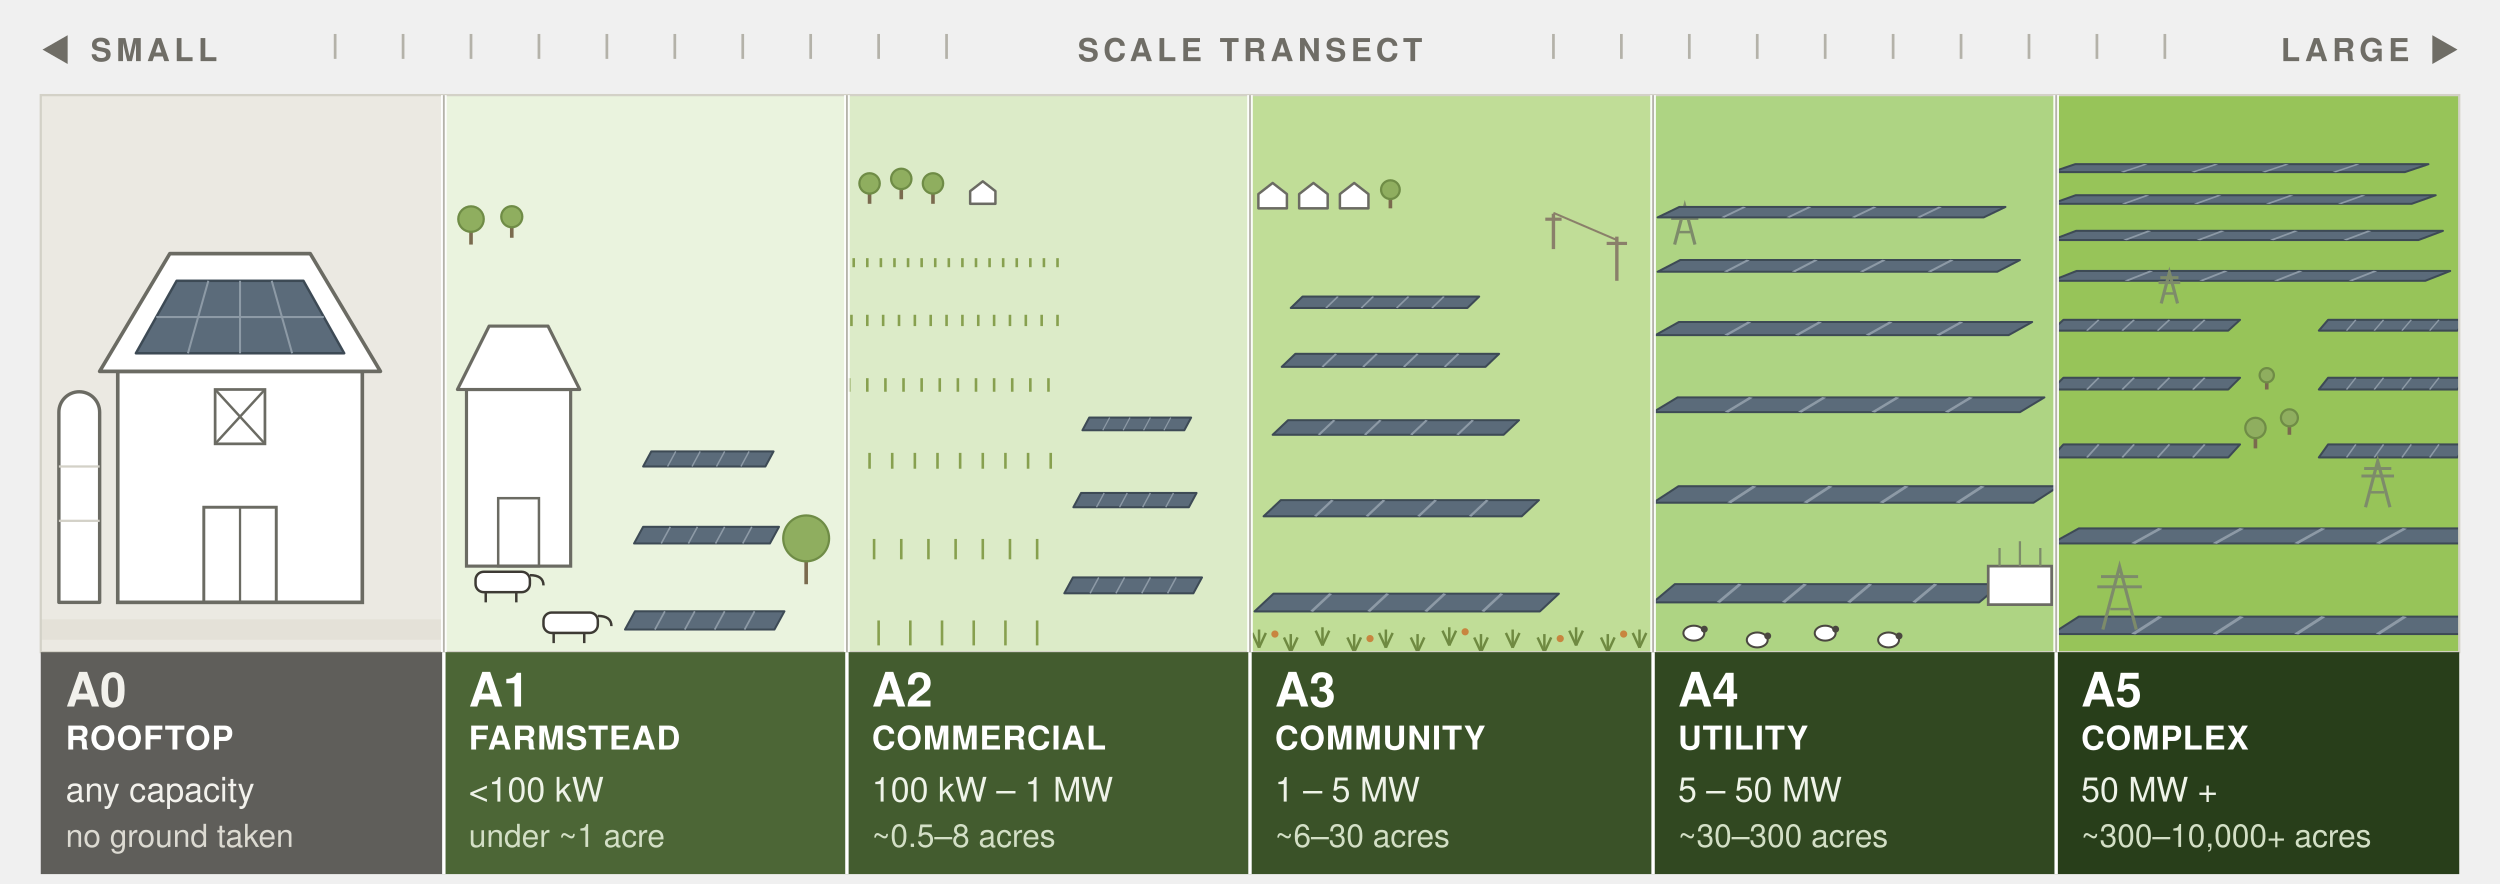
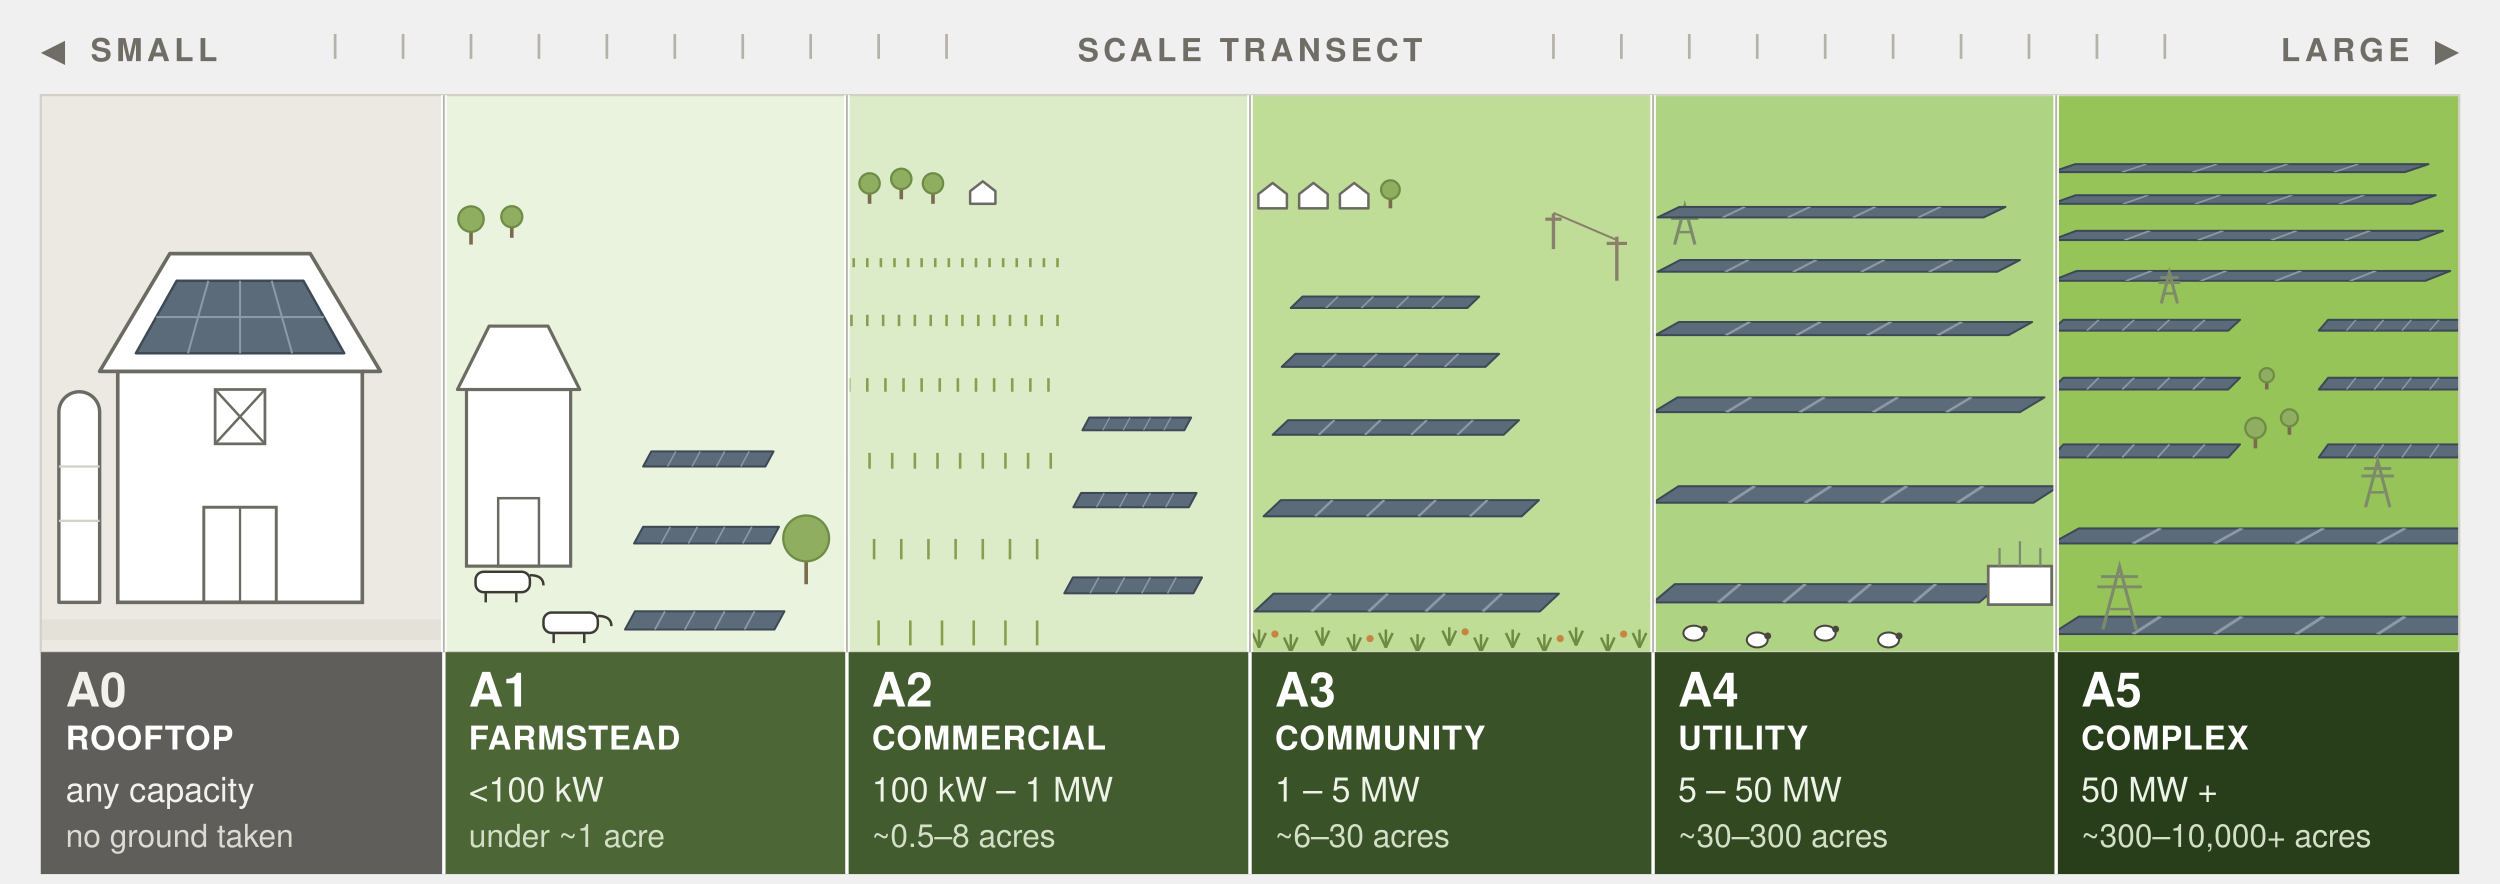
<svg xmlns="http://www.w3.org/2000/svg" width="1104" height="390" viewBox="0 0 1104 390" role="img">
  <style>
- text{font-family:ui-sans-serif,system-ui,-apple-system,"Segoe UI",Helvetica,Arial,sans-serif}
+ text{font-family:"Helvetica Neue",Helvetica,"Segoe UI",Arial,sans-serif}
.hd{font-size:14px;font-weight:700;letter-spacing:.14em;fill:#6f6d66}
.cd{font-size:21px;font-weight:700;fill:#ffffff}
.cd0{font-size:21px;font-weight:700;fill:#f2f1ec}
.nm{font-size:14.5px;font-weight:700;letter-spacing:.03em;fill:#ffffff}
.ca{font-size:15px;fill:#eef3e8}
.ca0{font-size:15px;fill:#f2f1ec}
.ac{font-size:14px;fill:#d3dfc6}
.ac0{font-size:14px;fill:#dcdad2}
</style>
  <defs>
    <g id="row">
      <polygon points="0,0 60,0 64,-7 4,-7" fill="#5b6b7a" stroke="#3d4a55" stroke-width="0.9" stroke-linejoin="round" vector-effect="non-scaling-stroke" />
      <g stroke="#8d9aa6" stroke-width="0.7" vector-effect="non-scaling-stroke">
        <path d="M12,0 L16,-7 M24,0 L28,-7 M36,0 L40,-7 M48,0 L52,-7" />
      </g>
    </g>
    <g id="tree">
      <line x1="0" y1="0" x2="0" y2="-10" stroke="#7a6a4e" stroke-width="1.6" vector-effect="non-scaling-stroke" />
      <circle cx="0" cy="-15" r="7.5" fill="#8fae5f" stroke="#6f8c46" stroke-width="1" vector-effect="non-scaling-stroke" />
    </g>
    <g id="house">
      <polygon points="-9,0 -9,-9 0,-16 9,-9 9,0" fill="#ffffff" stroke="#6b6b63" stroke-width="1.1" stroke-linejoin="round" vector-effect="non-scaling-stroke" />
    </g>
    <g id="cow">
      <rect x="-8" y="-9" width="16" height="6" rx="2.4" fill="#ffffff" stroke="#3d3a34" stroke-width="1.1" vector-effect="non-scaling-stroke" />
      <line x1="-5" y1="-3" x2="-5" y2="0" stroke="#3d3a34" stroke-width="1.1" vector-effect="non-scaling-stroke" />
      <line x1="4" y1="-3" x2="4" y2="0" stroke="#3d3a34" stroke-width="1.1" vector-effect="non-scaling-stroke" />
      <path d="M8,-8 q4,0 4,3" fill="none" stroke="#3d3a34" stroke-width="1.1" vector-effect="non-scaling-stroke" />
    </g>
    <g id="sheep">
      <ellipse cx="0" cy="-4" rx="4.2" ry="3" fill="#ffffff" stroke="#4a4740" stroke-width="0.9" vector-effect="non-scaling-stroke" />
      <circle cx="4.2" cy="-5.6" r="1.4" fill="#4a4740" />
    </g>
    <g id="tuft">
      <line x1="0" y1="0" x2="-3" y2="-6.5" stroke="#6f8a41" stroke-width="1.1" vector-effect="non-scaling-stroke" />
      <line x1="0" y1="0" x2="0" y2="-8" stroke="#6f8a41" stroke-width="1.1" vector-effect="non-scaling-stroke" />
      <line x1="0" y1="0" x2="3" y2="-6.5" stroke="#6f8a41" stroke-width="1.1" vector-effect="non-scaling-stroke" />
    </g>
    <g id="pole">
      <line x1="0" y1="0" x2="0" y2="-26" stroke="#8a7f6a" stroke-width="1.5" vector-effect="non-scaling-stroke" />
      <line x1="-6" y1="-22" x2="6" y2="-22" stroke="#8a7f6a" stroke-width="1.4" vector-effect="non-scaling-stroke" />
    </g>
    <g id="tower">
      <path d="M-9,0 L0,-34 L9,0" fill="none" stroke="#7d8b6a" stroke-width="1.4" vector-effect="non-scaling-stroke" />
      <path d="M-12,-23 L12,-23 M-10,-28.5 L10,-28.5" stroke="#7d8b6a" stroke-width="1.3" vector-effect="non-scaling-stroke" />
      <path d="M-5,-11 L5,-11" stroke="#7d8b6a" stroke-width="1.1" vector-effect="non-scaling-stroke" />
    </g>
    <clipPath id="p0">
      <rect x="18" y="42" width="178" height="246" />
    </clipPath>
    <clipPath id="p1">
      <rect x="196" y="42" width="178" height="246" />
    </clipPath>
    <clipPath id="p2">
      <rect x="374" y="42" width="178" height="246" />
    </clipPath>
    <clipPath id="p3">
      <rect x="552" y="42" width="178" height="246" />
    </clipPath>
    <clipPath id="p4">
      <rect x="730" y="42" width="178" height="246" />
    </clipPath>
    <clipPath id="p5">
      <rect x="908" y="42" width="178" height="246" />
    </clipPath>
  </defs>
  <text class="hd" x="18" y="27">◀</text>
  <text class="hd" x="40" y="27">SMALL</text>
  <g stroke="#b4b2a9" stroke-width="1.2">
    <path d="M148,15 v11 M178,15 v11 M208,15 v11 M238,15 v11 M268,15 v11 M298,15 v11 M328,15 v11 M358,15 v11 M388,15 v11 M418,15 v11" />
  </g>
  <text class="hd" x="552" y="27" text-anchor="middle">SCALE TRANSECT</text>
  <g stroke="#b4b2a9" stroke-width="1.2">
    <path d="M686,15 v11 M716,15 v11 M746,15 v11 M776,15 v11 M806,15 v11 M836,15 v11 M866,15 v11 M896,15 v11 M926,15 v11 M956,15 v11" />
  </g>
  <text class="hd" x="1064" y="27" text-anchor="end">LARGE</text>
  <text class="hd" x="1086" y="27" text-anchor="end">▶</text>
  <g clip-path="url(#p0)">
    <g transform="translate(0,-42)">
      <rect x="18" y="84" width="178" height="246" fill="#EBE9E2" />
      <path d="M26,308 v-84 a9,9 0 0 1 18,0 v84 z" fill="#ffffff" stroke="#6b6b63" stroke-width="1.5" stroke-linejoin="round" />
      <path d="M26,248 h18 M26,272 h18" stroke="#d3d1c7" stroke-width="1" />
      <rect x="52" y="206" width="108" height="102" fill="#ffffff" stroke="#6b6b63" stroke-width="1.6" />
      <polygon points="44,206 75,154 137,154 168,206" fill="#ffffff" stroke="#6b6b63" stroke-width="1.6" stroke-linejoin="round" />
      <polygon points="78,166 134,166 152,198 60,198" fill="#5b6b7a" stroke="#3d4a55" stroke-width="1.1" stroke-linejoin="round" />
      <g stroke="#8d9aa6" stroke-width="0.9">
        <path d="M92,166 L83,198 M106,166 L106,198 M120,166 L129,198 M69,182 L143,182" />
      </g>
      <rect x="90" y="266" width="32" height="42" fill="none" stroke="#6b6b63" stroke-width="1.3" />
      <line x1="106" y1="266" x2="106" y2="308" stroke="#6b6b63" stroke-width="1" />
      <rect x="95" y="214" width="22" height="24" fill="none" stroke="#6b6b63" stroke-width="1.2" />
      <path d="M95,214 L117,238 M117,214 L95,238" stroke="#6b6b63" stroke-width="1.1" fill="none" />
      <path d="M18,320 h178" stroke="#e4e1d8" stroke-width="9" />
    </g>
  </g>
  <g clip-path="url(#p1)">
    <g transform="translate(0,-42)">
      <rect x="196" y="84" width="178" height="246" fill="#EAF3DE" />
      <use href="#tree" transform="translate(208,150) scale(0.75)" />
      <use href="#tree" transform="translate(226,147) scale(0.62)" />
      <use href="#tree" transform="translate(356,300) scale(1.35)" />
      <rect x="206" y="214" width="46" height="78" fill="#ffffff" stroke="#6b6b63" stroke-width="1.4" />
      <polygon points="202,214 216,186 242,186 256,214" fill="#ffffff" stroke="#6b6b63" stroke-width="1.4" stroke-linejoin="round" />
      <rect x="220" y="262" width="18" height="30" fill="none" stroke="#6b6b63" stroke-width="1.1" />
      <use href="#row" transform="translate(284,248) scale(0.9,0.95)" />
      <use href="#row" transform="translate(280,282) scale(1.0,1.05)" />
      <use href="#row" transform="translate(276,320) scale(1.1,1.15)" />
      <use href="#cow" transform="translate(222,308) scale(1.5)" />
      <use href="#cow" transform="translate(252,326) scale(1.5)" />
    </g>
  </g>
  <g clip-path="url(#p2)">
    <g transform="translate(0,-42)">
      <rect x="374" y="84" width="178" height="246" fill="#DCEBC8" />
      <use href="#tree" transform="translate(384,132) scale(0.6)" />
      <use href="#tree" transform="translate(398,130) scale(0.6)" />
      <use href="#tree" transform="translate(412,132) scale(0.6)" />
      <use href="#house" transform="translate(434,132) scale(0.62)" />
      <g stroke="#87a04f" stroke-width="1.15">
        <path d="M377,160 v-4 M383,160 v-4 M389,160 v-4 M395,160 v-4 M401,160 v-4 M407,160 v-4 M413,160 v-4 M419,160 v-4 M425,160 v-4 M431,160 v-4 M437,160 v-4 M443,160 v-4 M449,160 v-4 M455,160 v-4 M461,160 v-4 M467,160 v-4" />
        <path d="M376,186 v-5 M383,186 v-5 M390,186 v-5 M397,186 v-5 M404,186 v-5 M411,186 v-5 M418,186 v-5 M425,186 v-5 M432,186 v-5 M439,186 v-5 M446,186 v-5 M453,186 v-5 M460,186 v-5 M467,186 v-5" />
        <path d="M375,215 v-6 M383,215 v-6 M391,215 v-6 M399,215 v-6 M407,215 v-6 M415,215 v-6 M423,215 v-6 M431,215 v-6 M439,215 v-6 M447,215 v-6 M455,215 v-6 M463,215 v-6" />
        <path d="M374,249 v-7 M384,249 v-7 M394,249 v-7 M404,249 v-7 M414,249 v-7 M424,249 v-7 M434,249 v-7 M444,249 v-7 M454,249 v-7 M464,249 v-7" />
        <path d="M374,289 v-9 M386,289 v-9 M398,289 v-9 M410,289 v-9 M422,289 v-9 M434,289 v-9 M446,289 v-9 M458,289 v-9" />
        <path d="M374,327 v-11 M388,327 v-11 M402,327 v-11 M416,327 v-11 M430,327 v-11 M444,327 v-11 M458,327 v-11" />
      </g>
      <use href="#row" transform="translate(478,232) scale(0.75,0.8)" />
      <use href="#row" transform="translate(474,266) scale(0.85,0.9)" />
      <use href="#row" transform="translate(470,304) scale(0.95,1.0)" />
    </g>
  </g>
  <g clip-path="url(#p3)">
    <g transform="translate(0,-42)">
      <rect x="552" y="84" width="178" height="246" fill="#C0DD97" />
      <use href="#house" transform="translate(562,134) scale(0.7)" />
      <use href="#house" transform="translate(580,134) scale(0.7)" />
      <use href="#house" transform="translate(598,134) scale(0.7)" />
      <use href="#tree" transform="translate(614,134) scale(0.55)" />
      <use href="#pole" transform="translate(714,166) scale(0.75)" />
      <use href="#pole" transform="translate(686,152) scale(0.6)" />
      <path d="M686,136 L714,148" stroke="#8a7f6a" stroke-width="0.9" fill="none" />
      <use href="#row" transform="translate(570,178) scale(1.3,0.72)" />
      <use href="#row" transform="translate(566,204) scale(1.5,0.82)" />
      <use href="#row" transform="translate(562,234) scale(1.7,0.92)" />
      <use href="#row" transform="translate(558,270) scale(1.9,1.02)" />
      <use href="#row" transform="translate(554,312) scale(2.1,1.12)" />
      <g>
        <use href="#tuft" x="556" y="328" />
        <use href="#tuft" x="570" y="330" />
        <use href="#tuft" x="584" y="327" />
        <use href="#tuft" x="598" y="330" />
        <use href="#tuft" x="612" y="328" />
        <use href="#tuft" x="626" y="330" />
        <use href="#tuft" x="640" y="327" />
        <use href="#tuft" x="654" y="330" />
        <use href="#tuft" x="668" y="328" />
        <use href="#tuft" x="682" y="330" />
        <use href="#tuft" x="696" y="327" />
        <use href="#tuft" x="710" y="330" />
        <use href="#tuft" x="724" y="328" />
      </g>
      <g fill="#c8853f">
        <circle cx="563" cy="322" r="1.6" />
        <circle cx="605" cy="324" r="1.6" />
        <circle cx="647" cy="321" r="1.6" />
        <circle cx="689" cy="324" r="1.6" />
        <circle cx="717" cy="322" r="1.6" />
      </g>
    </g>
  </g>
  <g clip-path="url(#p4)">
    <g transform="translate(0,-42)">
      <rect x="730" y="84" width="178" height="246" fill="#AED483" />
      <use href="#tower" transform="translate(744,150) scale(0.5)" />
      <use href="#row" transform="translate(732,138) scale(2.4,0.66)" />
      <use href="#row" transform="translate(732,162) scale(2.5,0.74)" />
      <use href="#row" transform="translate(731,190) scale(2.6,0.83)" />
      <use href="#row" transform="translate(730,224) scale(2.7,0.93)" />
      <use href="#row" transform="translate(730,264) scale(2.8,1.04)" />
      <use href="#row" transform="translate(730,308) scale(2.4,1.15)" />
      <rect x="878" y="292" width="28" height="17" fill="#ffffff" stroke="#6b6b63" stroke-width="1.2" />
      <path d="M883,292 v-8 M892,292 v-11 M901,292 v-8" stroke="#7d8b6a" stroke-width="1" />
      <use href="#sheep" transform="translate(748,326) scale(1.1)" />
      <use href="#sheep" transform="translate(776,329) scale(1.1)" />
      <use href="#sheep" transform="translate(806,326) scale(1.1)" />
      <use href="#sheep" transform="translate(834,329) scale(1.1)" />
    </g>
  </g>
  <g clip-path="url(#p5)">
    <g transform="translate(0,-42)">
      <rect x="908" y="84" width="178" height="246" fill="#97C459" />
      <use href="#row" transform="translate(906,118) scale(2.6,0.50)" />
      <use href="#row" transform="translate(906,132) scale(2.65,0.54)" />
      <use href="#row" transform="translate(906,148) scale(2.7,0.58)" />
      <use href="#row" transform="translate(906,166) scale(2.75,0.62)" />
      <use href="#row" transform="translate(906,188) scale(1.30,0.68)" />
      <use href="#row" transform="translate(1024,188) scale(1.02,0.68)" />
      <use href="#row" transform="translate(906,214) scale(1.30,0.74)" />
      <use href="#row" transform="translate(1024,214) scale(1.02,0.74)" />
      <use href="#row" transform="translate(906,244) scale(1.30,0.82)" />
      <use href="#row" transform="translate(1024,244) scale(1.02,0.82)" />
      <use href="#row" transform="translate(906,282) scale(3.0,0.95)" />
      <use href="#row" transform="translate(906,322) scale(3.0,1.10)" />
      <use href="#tree" transform="translate(996,240) scale(0.6)" />
      <use href="#tree" transform="translate(1011,234) scale(0.5)" />
      <use href="#tree" transform="translate(1001,214) scale(0.42)" />
      <use href="#tower" transform="translate(958,176) scale(0.40)" />
      <use href="#tower" transform="translate(1050,266) scale(0.60)" />
      <use href="#tower" transform="translate(936,320) scale(0.82)" />
    </g>
  </g>
  <rect x="18" y="42" width="1068" height="246" fill="none" stroke="#d3d1c7" stroke-width="1" />
  <g stroke="#ffffff" stroke-width="2.5" opacity="0.92">
    <path d="M196,42 v246 M374,42 v246 M552,42 v246 M730,42 v246 M908,42 v246" />
  </g>
  <g stroke="#b4b2a9" stroke-width="0.8">
    <path d="M196,42 v246 M374,42 v246 M552,42 v246 M730,42 v246 M908,42 v246" />
  </g>
  <rect x="18" y="288" width="178" height="98" fill="#5f5e5a" />
  <rect x="196" y="288" width="178" height="98" fill="#4C6636" />
  <rect x="374" y="288" width="178" height="98" fill="#435C2F" />
  <rect x="552" y="288" width="178" height="98" fill="#3A5228" />
  <rect x="730" y="288" width="178" height="98" fill="#314821" />
  <rect x="908" y="288" width="178" height="98" fill="#283E1A" />
  <g stroke="#ffffff" stroke-width="1.5">
    <path d="M196,288 v98 M374,288 v98 M552,288 v98 M730,288 v98 M908,288 v98" />
  </g>
  <text class="cd0" x="29" y="312">A0</text>
  <text class="nm" x="29" y="331">ROOFTOP</text>
  <text class="ca0" x="29" y="354">any capacity</text>
  <text class="ac0" x="29" y="374">no ground taken</text>
  <text class="cd" x="207" y="312">A1</text>
  <text class="nm" x="207" y="331">FARMSTEAD</text>
  <text class="ca" x="207" y="354">&lt;100 kW</text>
  <text class="ac" x="207" y="374">under ~1 acre</text>
  <text class="cd" x="385" y="312">A2</text>
  <text class="nm" x="385" y="331">COMMERCIAL</text>
  <text class="ca" x="385" y="354">100 kW – 1 MW</text>
  <text class="ac" x="385" y="374">~0.5–8 acres</text>
  <text class="cd" x="563" y="312">A3</text>
  <text class="nm" x="563" y="331">COMMUNITY</text>
  <text class="ca" x="563" y="354">1 – 5 MW</text>
  <text class="ac" x="563" y="374">~6–30 acres</text>
  <text class="cd" x="741" y="312">A4</text>
  <text class="nm" x="741" y="331">UTILITY</text>
  <text class="ca" x="741" y="354">5 – 50 MW</text>
  <text class="ac" x="741" y="374">~30–300 acres</text>
  <text class="cd" x="919" y="312">A5</text>
  <text class="nm" x="919" y="331">COMPLEX</text>
  <text class="ca" x="919" y="354">50 MW +</text>
  <text class="ac" x="919" y="374">~300–10,000+ acres</text>
</svg>
